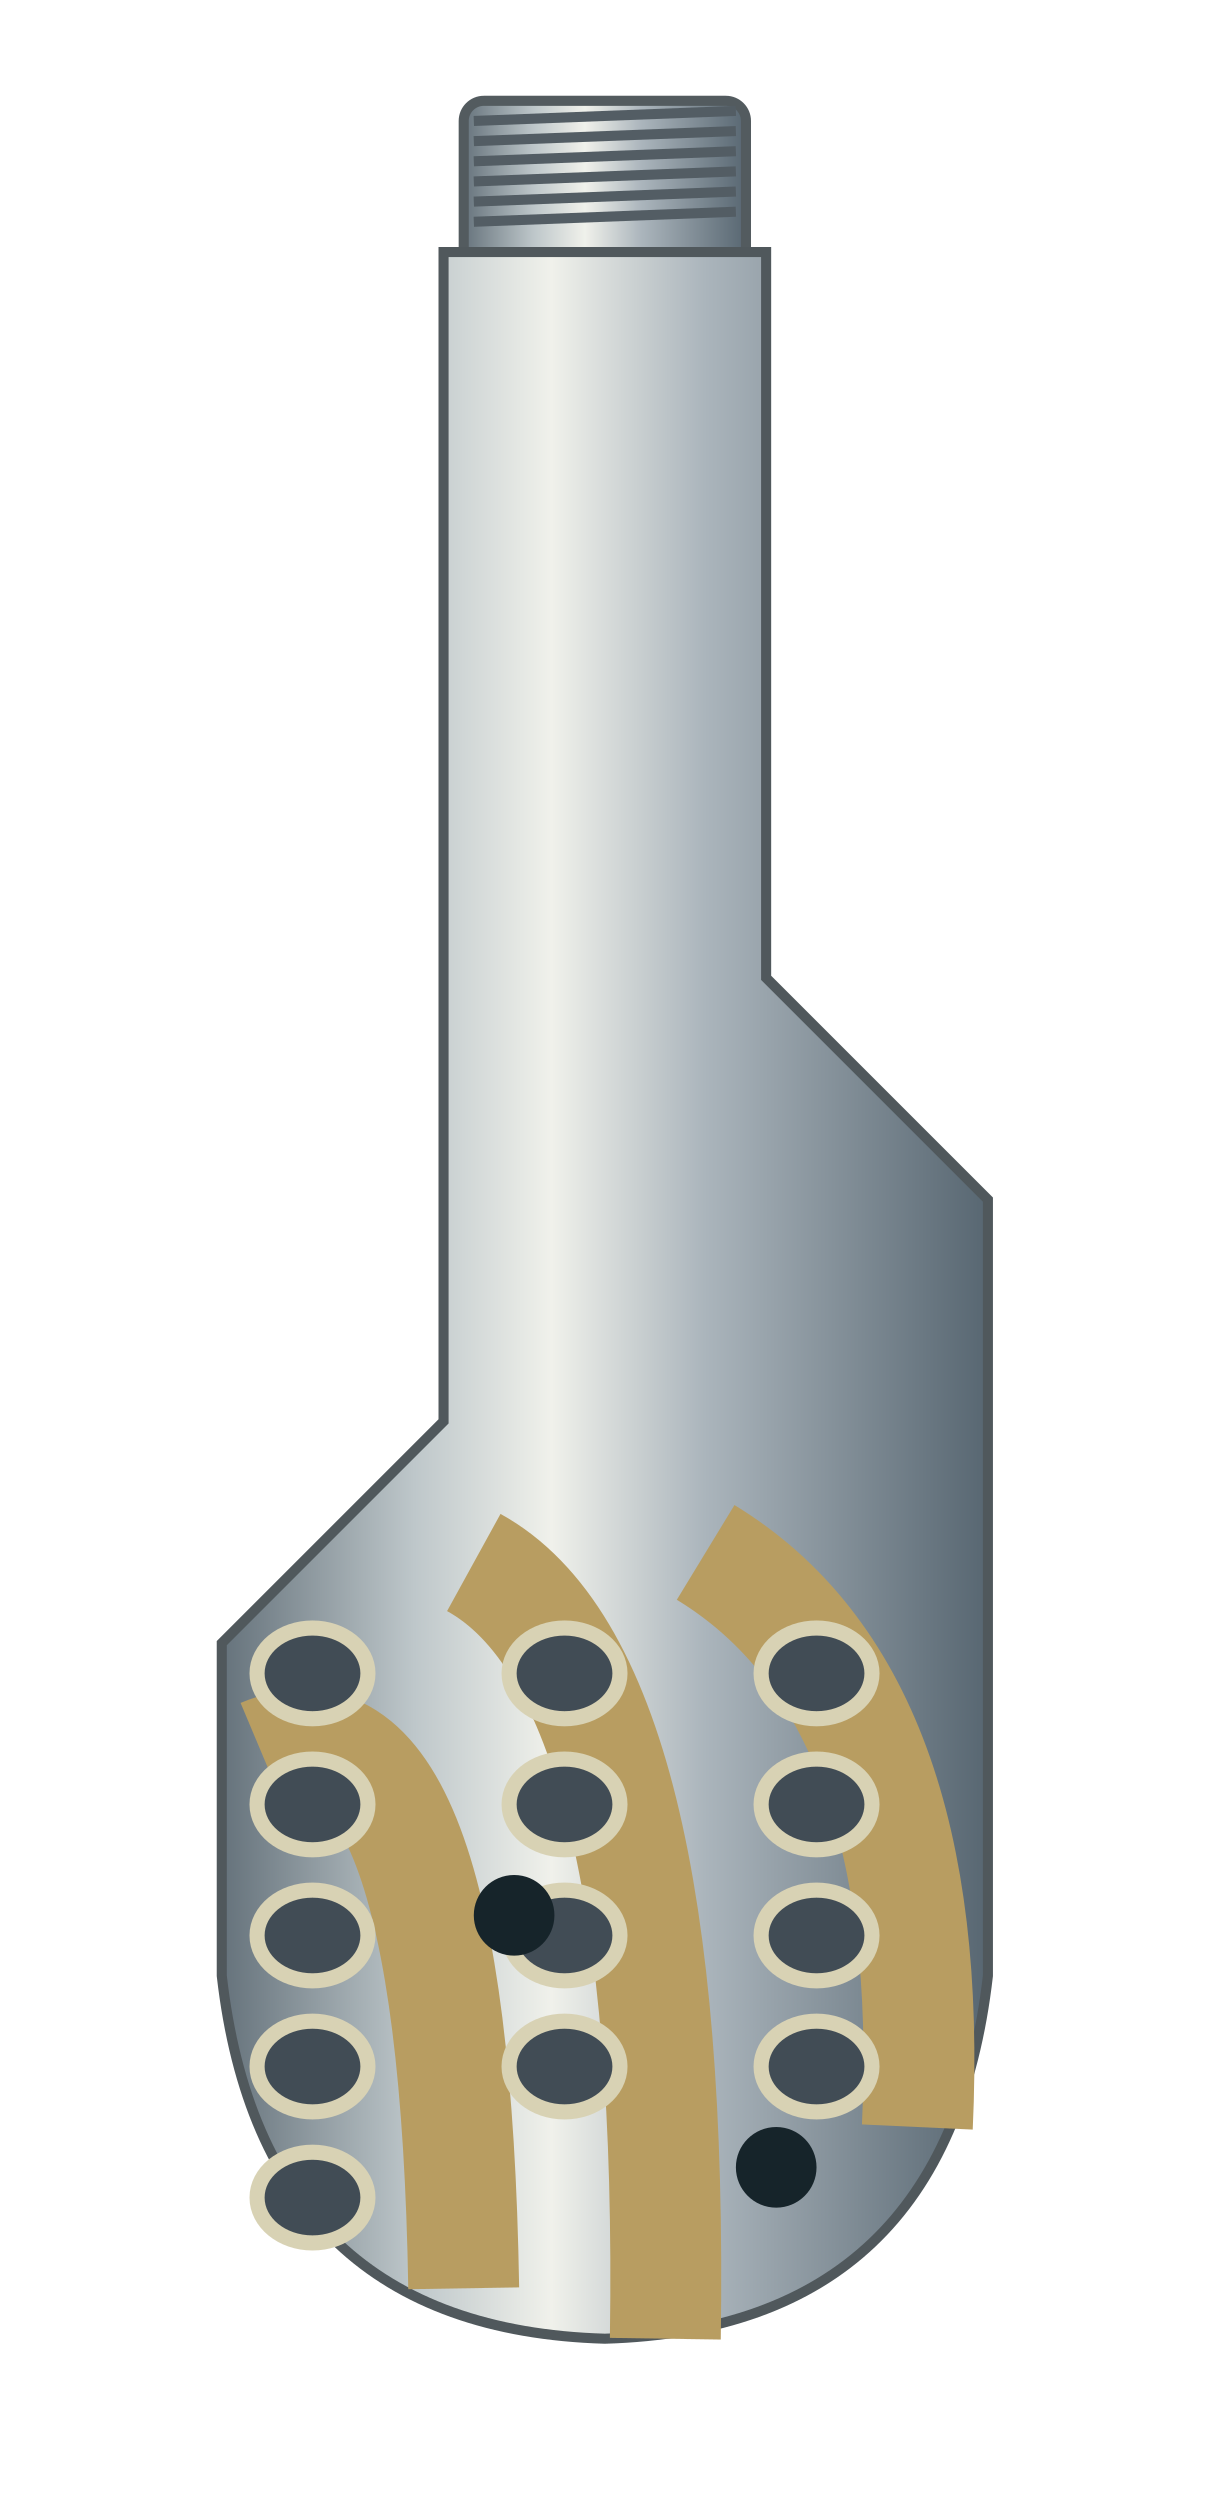
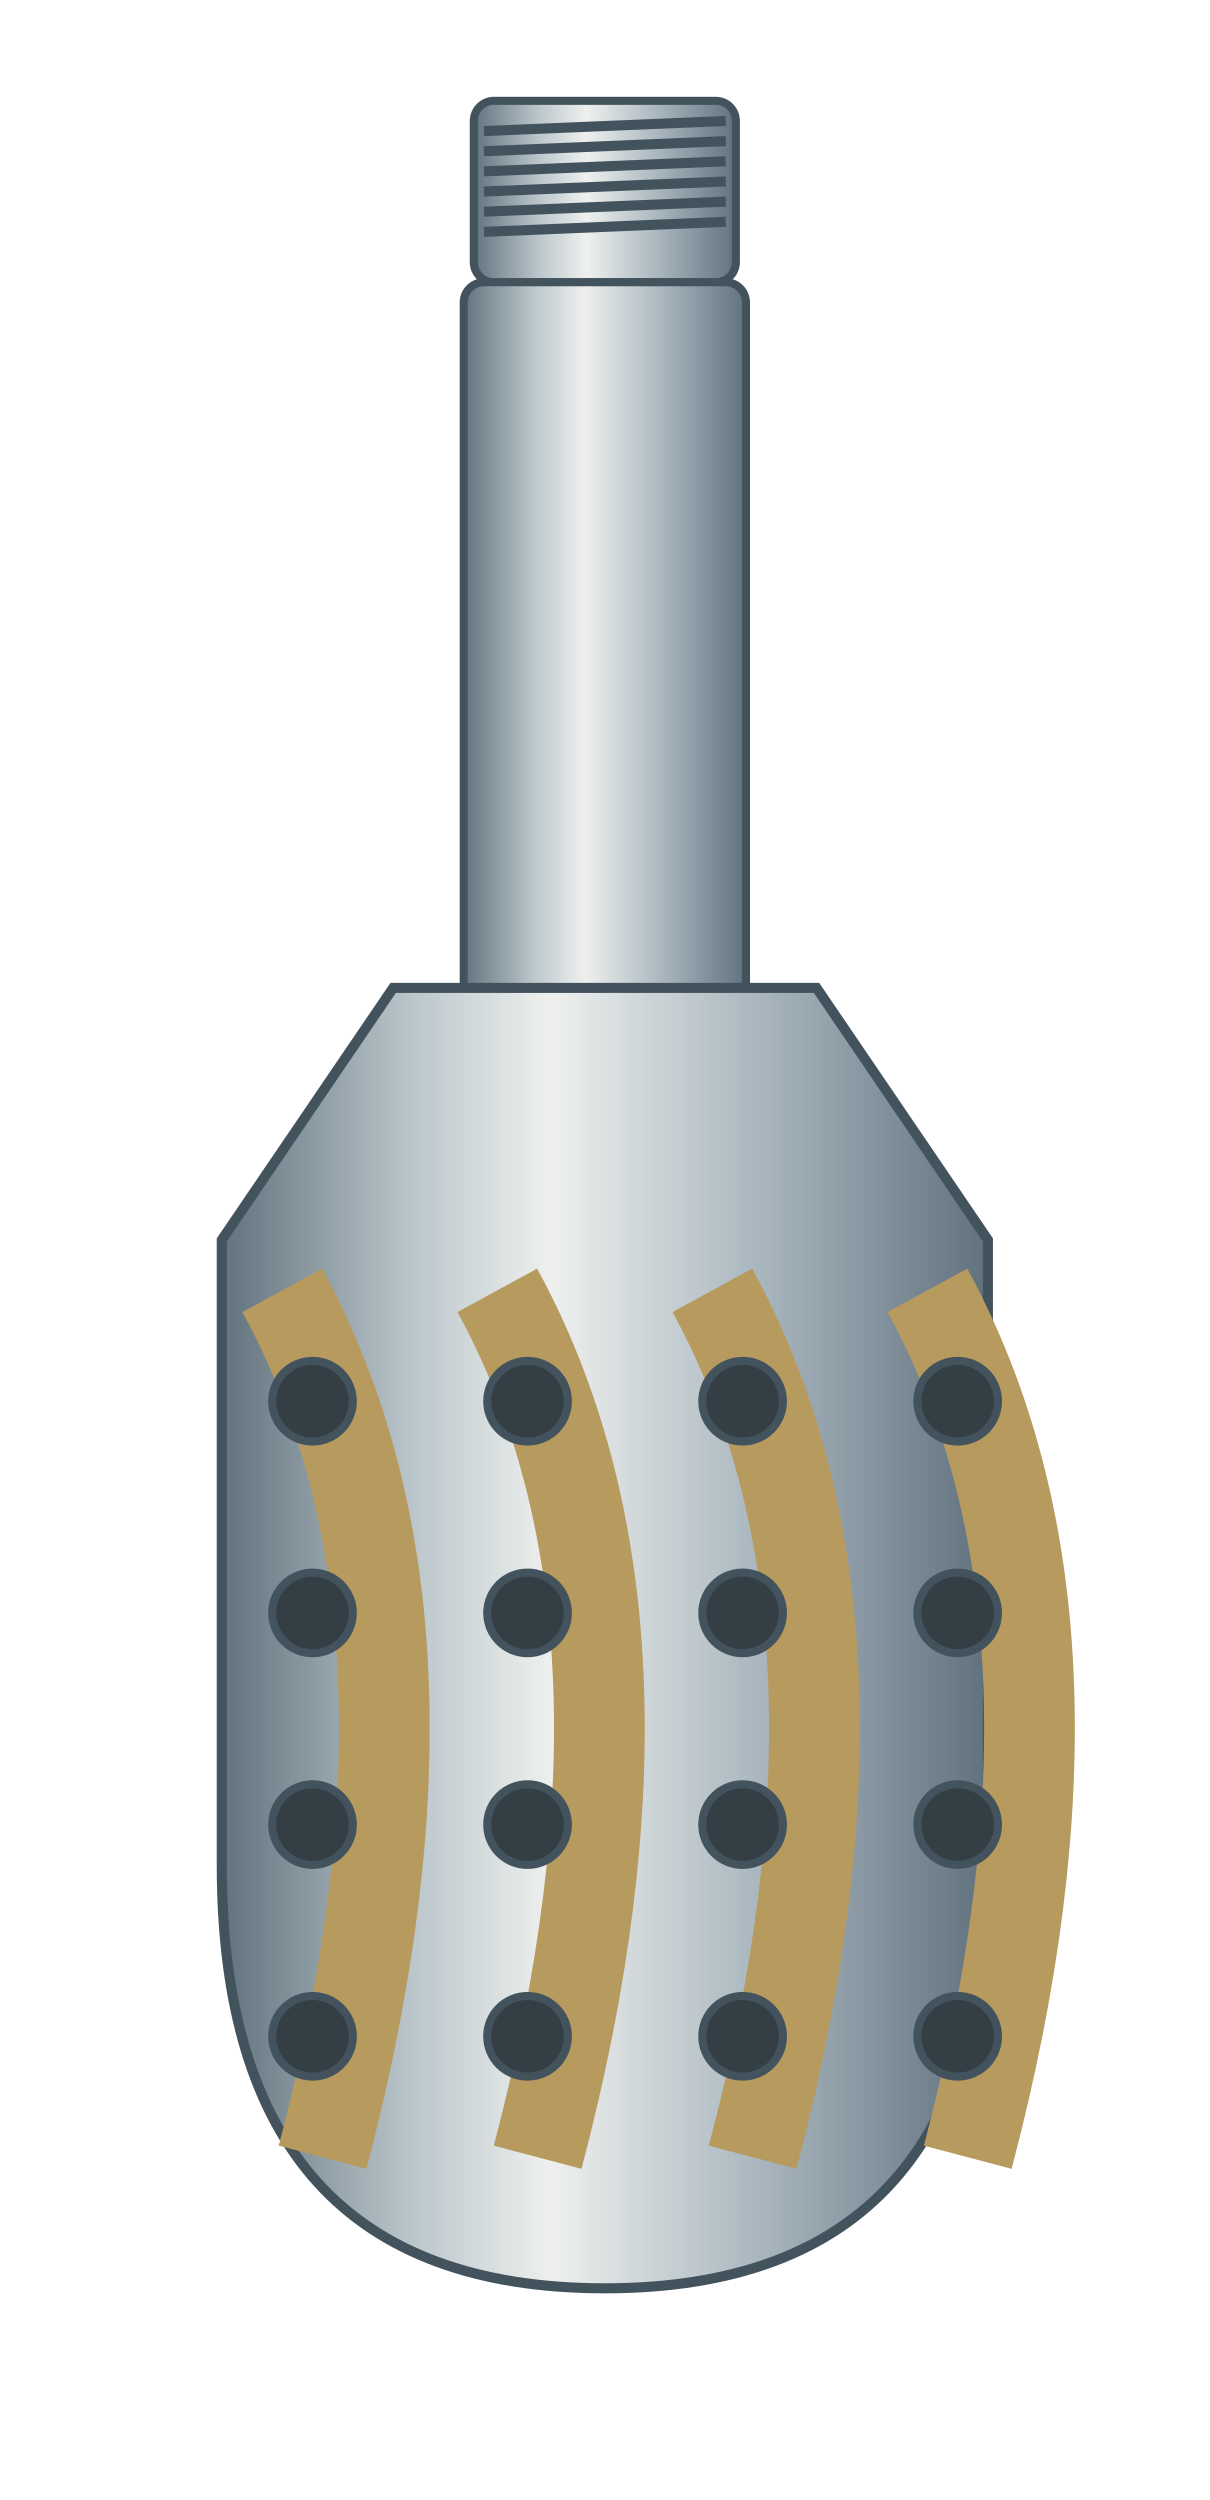
- <svg xmlns="http://www.w3.org/2000/svg" viewBox="0 0 120 248" role="img" aria-label="pdc-bit technical illustration">
+ <svg xmlns="http://www.w3.org/2000/svg" viewBox="0 0 120 248" role="img" aria-label="pdc-bit identification schematic">
  <defs>
-     <linearGradient id="asset-pdc-bit-steel">
-       <stop stop-color="#66737c" />
-       <stop offset=".25" stop-color="#bec7ca" />
-       <stop offset=".43" stop-color="#f0f1eb" />
-       <stop offset=".63" stop-color="#abb5bc" />
-       <stop offset="1" stop-color="#586772" />
+     <linearGradient id="asset-pdc-bit-metal">
+       <stop stop-color="#62737e" />
+       <stop offset=".25" stop-color="#bcc7cc" />
+       <stop offset=".43" stop-color="#eef0ee" />
+       <stop offset=".7" stop-color="#aab7bf" />
+       <stop offset="1" stop-color="#61727f" />
    </linearGradient>
  </defs>
-   <rect x="46" y="10" width="28" height="20" rx="2" fill="url(#asset-pdc-bit-steel)" stroke="#535b5f" />
-   <path d="M47 12l26 -1" stroke="#535d64" />
-   <path d="M47 14l26 -1" stroke="#535d64" />
-   <path d="M47 16l26 -1" stroke="#535d64" />
-   <path d="M47 18l26 -1" stroke="#535d64" />
-   <path d="M47 20l26 -1" stroke="#535d64" />
-   <path d="M47 22l26 -1" stroke="#535d64" />
-   <path d="M44 25h32v72l22 22v77q-4 35-38 36-34-1-38-36v-33l22-22z" fill="url(#asset-pdc-bit-steel)" stroke="#50585c" />
-   <path d="M26 174q19-8 20 53M47 155q20 11 19 77M70 154q23 14 21 57" fill="none" stroke="#b89d61" stroke-width="11" />
-   <ellipse cx="31" cy="166" rx="5.5" ry="4.5" fill="#414c55" stroke="#d8d2b4" stroke-width="1.5" />
-   <ellipse cx="56" cy="166" rx="5.5" ry="4.5" fill="#414c55" stroke="#d8d2b4" stroke-width="1.5" />
-   <ellipse cx="81" cy="166" rx="5.5" ry="4.5" fill="#414c55" stroke="#d8d2b4" stroke-width="1.5" />
-   <ellipse cx="31" cy="179" rx="5.5" ry="4.5" fill="#414c55" stroke="#d8d2b4" stroke-width="1.5" />
-   <ellipse cx="56" cy="179" rx="5.5" ry="4.5" fill="#414c55" stroke="#d8d2b4" stroke-width="1.5" />
-   <ellipse cx="81" cy="179" rx="5.5" ry="4.5" fill="#414c55" stroke="#d8d2b4" stroke-width="1.5" />
-   <ellipse cx="31" cy="192" rx="5.5" ry="4.5" fill="#414c55" stroke="#d8d2b4" stroke-width="1.5" />
-   <ellipse cx="56" cy="192" rx="5.5" ry="4.5" fill="#414c55" stroke="#d8d2b4" stroke-width="1.5" />
-   <ellipse cx="81" cy="192" rx="5.5" ry="4.5" fill="#414c55" stroke="#d8d2b4" stroke-width="1.5" />
-   <ellipse cx="31" cy="205" rx="5.5" ry="4.5" fill="#414c55" stroke="#d8d2b4" stroke-width="1.5" />
-   <ellipse cx="56" cy="205" rx="5.5" ry="4.5" fill="#414c55" stroke="#d8d2b4" stroke-width="1.5" />
-   <ellipse cx="81" cy="205" rx="5.5" ry="4.5" fill="#414c55" stroke="#d8d2b4" stroke-width="1.5" />
-   <ellipse cx="31" cy="218" rx="5.5" ry="4.5" fill="#414c55" stroke="#d8d2b4" stroke-width="1.5" />
-   <circle cx="51" cy="190" r="4" fill="#16242a" />
-   <circle cx="77" cy="215" r="4" fill="#16242a" />
+   <rect x="47" y="10" width="26" height="18" rx="2" fill="url(#asset-pdc-bit-metal)" stroke="#43535d" stroke-width=".8" />
+   <path d="M48 13l24 -1" fill="none" stroke="#43535d" stroke-width="1" />
+   <path d="M48 15l24 -1" fill="none" stroke="#43535d" stroke-width="1" />
+   <path d="M48 17l24 -1" fill="none" stroke="#43535d" stroke-width="1" />
+   <path d="M48 19l24 -1" fill="none" stroke="#43535d" stroke-width="1" />
+   <path d="M48 21l24 -1" fill="none" stroke="#43535d" stroke-width="1" />
+   <path d="M48 23l24 -1" fill="none" stroke="#43535d" stroke-width="1" />
+   <rect x="46" y="28" width="28" height="79" rx="2" fill="url(#asset-pdc-bit-metal)" stroke="#43535d" stroke-width=".8" />
+   <path d="M39 98h42l17 25v62q0 42-38 42t-38-42v-62z" fill="url(#asset-pdc-bit-metal)" stroke="#43535d" stroke-width="1" />
+   <path d="M28 128q18 33 4 86" fill="none" stroke="#b79a5e" stroke-width="9" />
+   <circle cx="31" cy="139" r="4" fill="#343e45" stroke="#43535d" stroke-width=".8" />
+   <circle cx="31" cy="160" r="4" fill="#343e45" stroke="#43535d" stroke-width=".8" />
+   <circle cx="31" cy="181" r="4" fill="#343e45" stroke="#43535d" stroke-width=".8" />
+   <circle cx="31" cy="202" r="4" fill="#343e45" stroke="#43535d" stroke-width=".8" />
+   <path d="M49.333 128q18 33 4 86" fill="none" stroke="#b79a5e" stroke-width="9" />
+   <circle cx="52.333" cy="139" r="4" fill="#343e45" stroke="#43535d" stroke-width=".8" />
+   <circle cx="52.333" cy="160" r="4" fill="#343e45" stroke="#43535d" stroke-width=".8" />
+   <circle cx="52.333" cy="181" r="4" fill="#343e45" stroke="#43535d" stroke-width=".8" />
+   <circle cx="52.333" cy="202" r="4" fill="#343e45" stroke="#43535d" stroke-width=".8" />
+   <path d="M70.667 128q18 33 4 86" fill="none" stroke="#b79a5e" stroke-width="9" />
+   <circle cx="73.667" cy="139" r="4" fill="#343e45" stroke="#43535d" stroke-width=".8" />
+   <circle cx="73.667" cy="160" r="4" fill="#343e45" stroke="#43535d" stroke-width=".8" />
+   <circle cx="73.667" cy="181" r="4" fill="#343e45" stroke="#43535d" stroke-width=".8" />
+   <circle cx="73.667" cy="202" r="4" fill="#343e45" stroke="#43535d" stroke-width=".8" />
+   <path d="M92 128q18 33 4 86" fill="none" stroke="#b79a5e" stroke-width="9" />
+   <circle cx="95" cy="139" r="4" fill="#343e45" stroke="#43535d" stroke-width=".8" />
+   <circle cx="95" cy="160" r="4" fill="#343e45" stroke="#43535d" stroke-width=".8" />
+   <circle cx="95" cy="181" r="4" fill="#343e45" stroke="#43535d" stroke-width=".8" />
+   <circle cx="95" cy="202" r="4" fill="#343e45" stroke="#43535d" stroke-width=".8" />
</svg>
